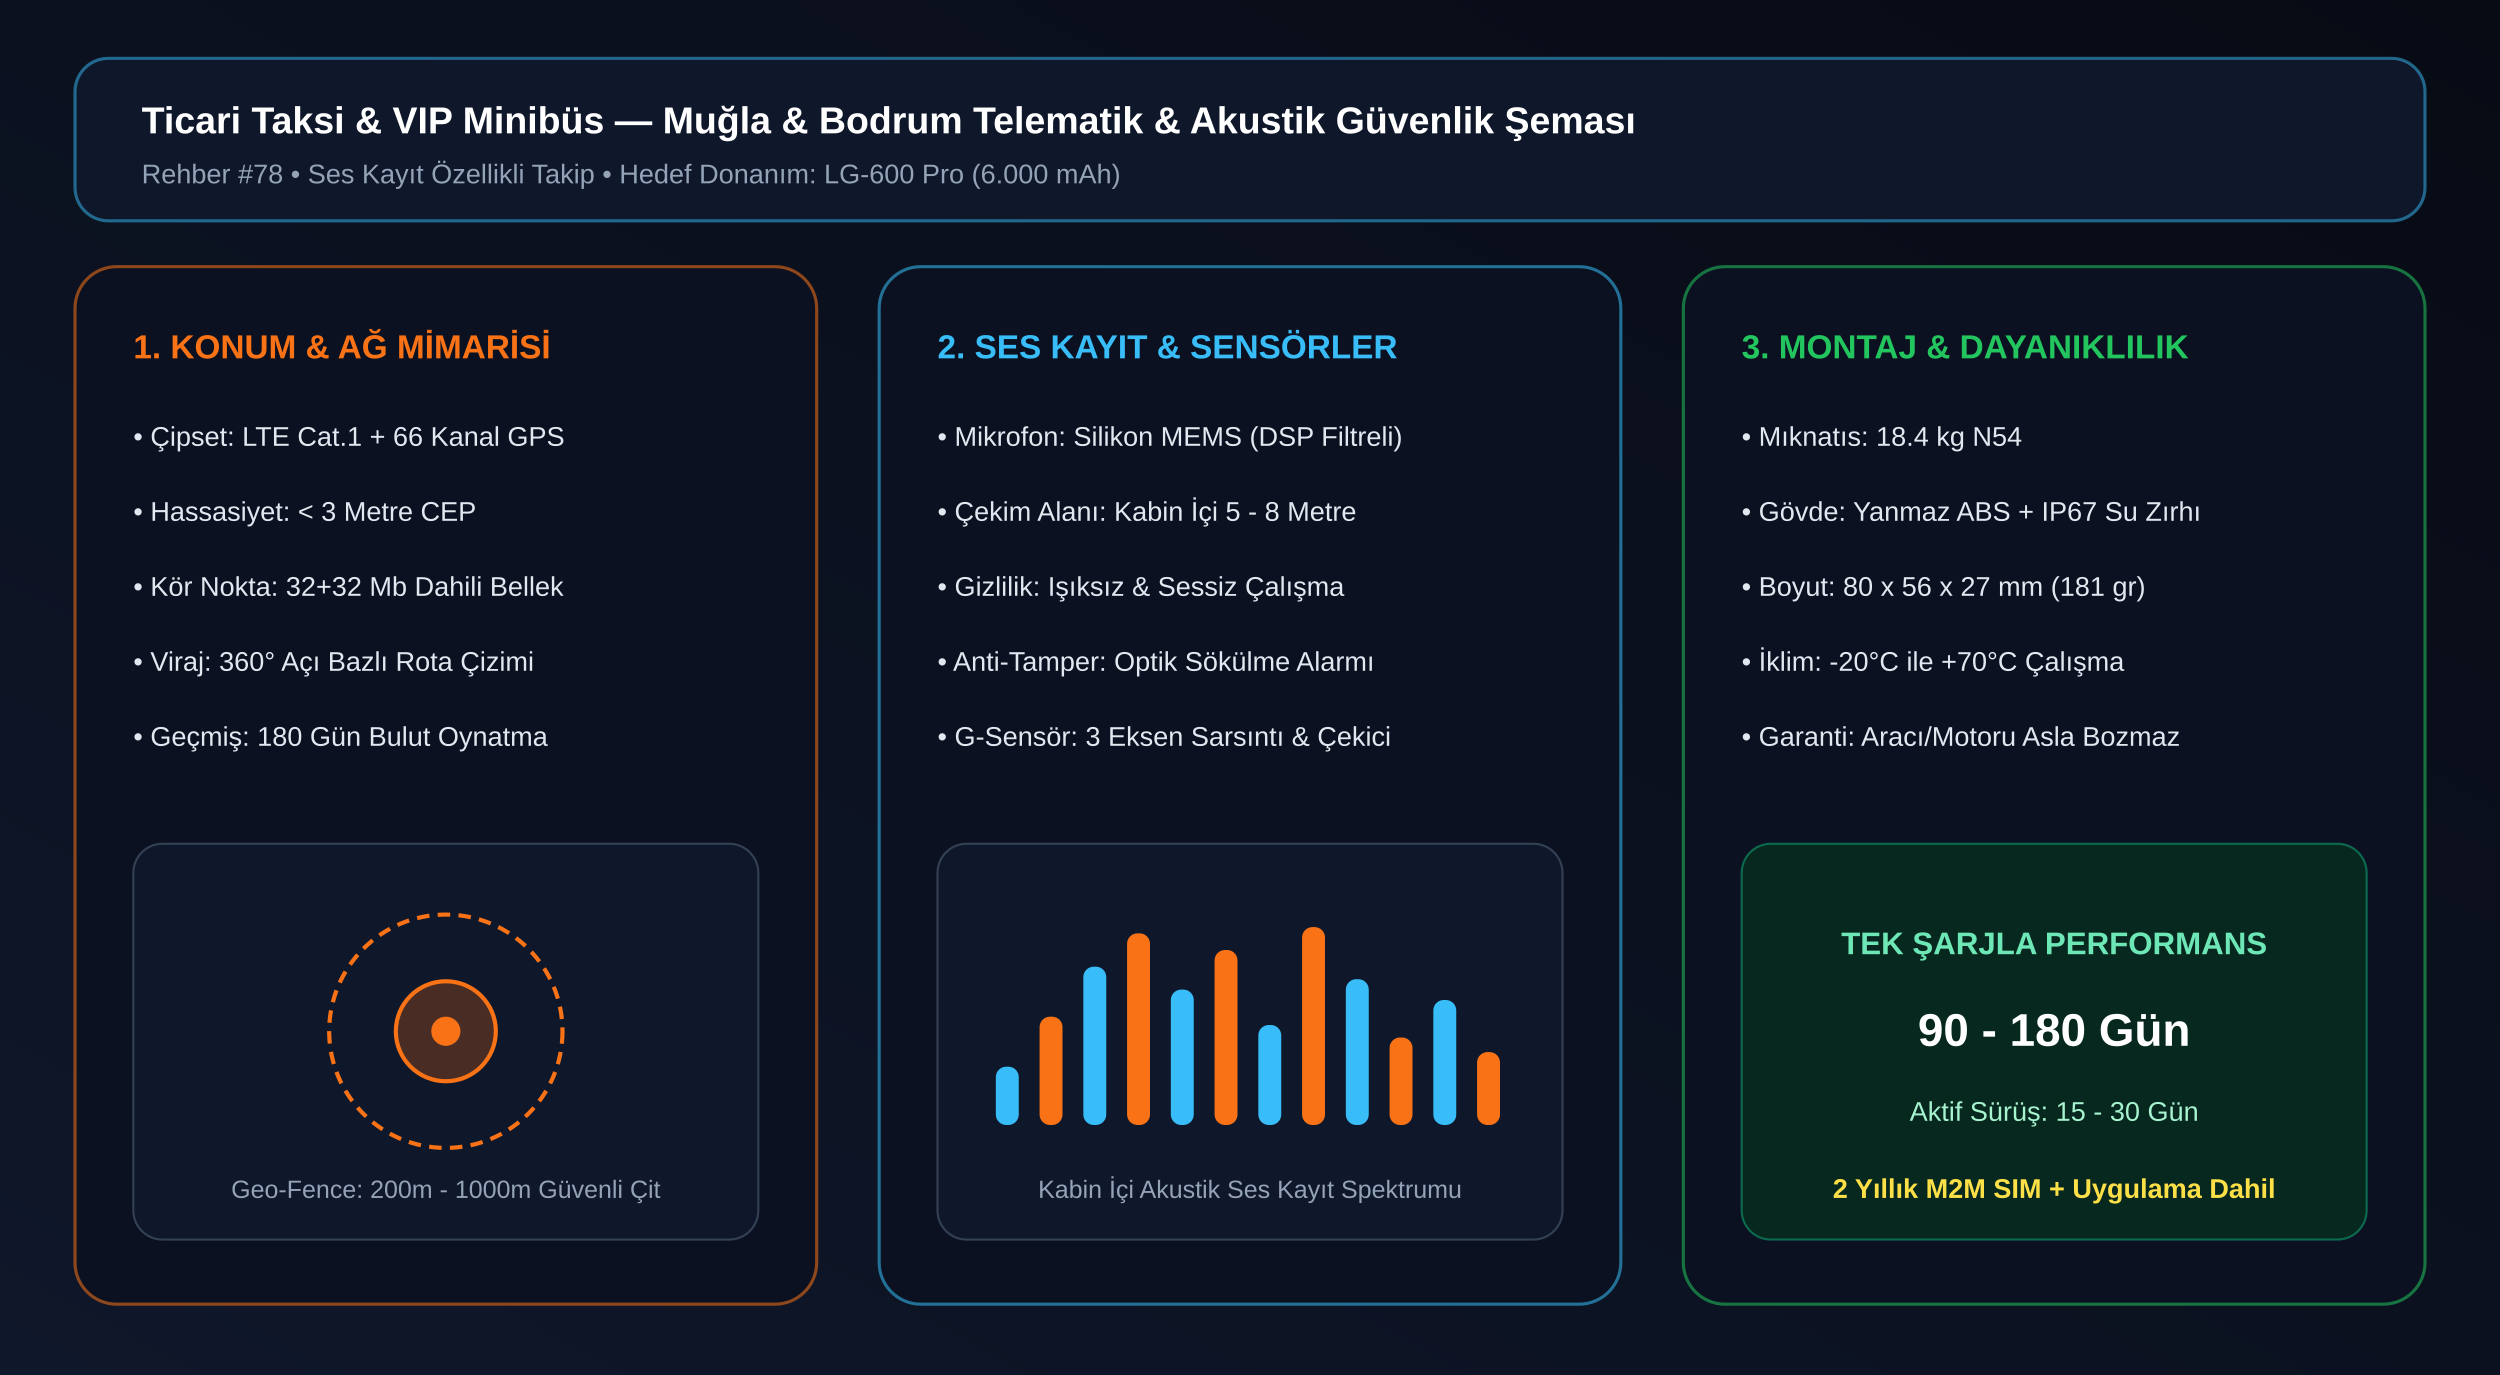
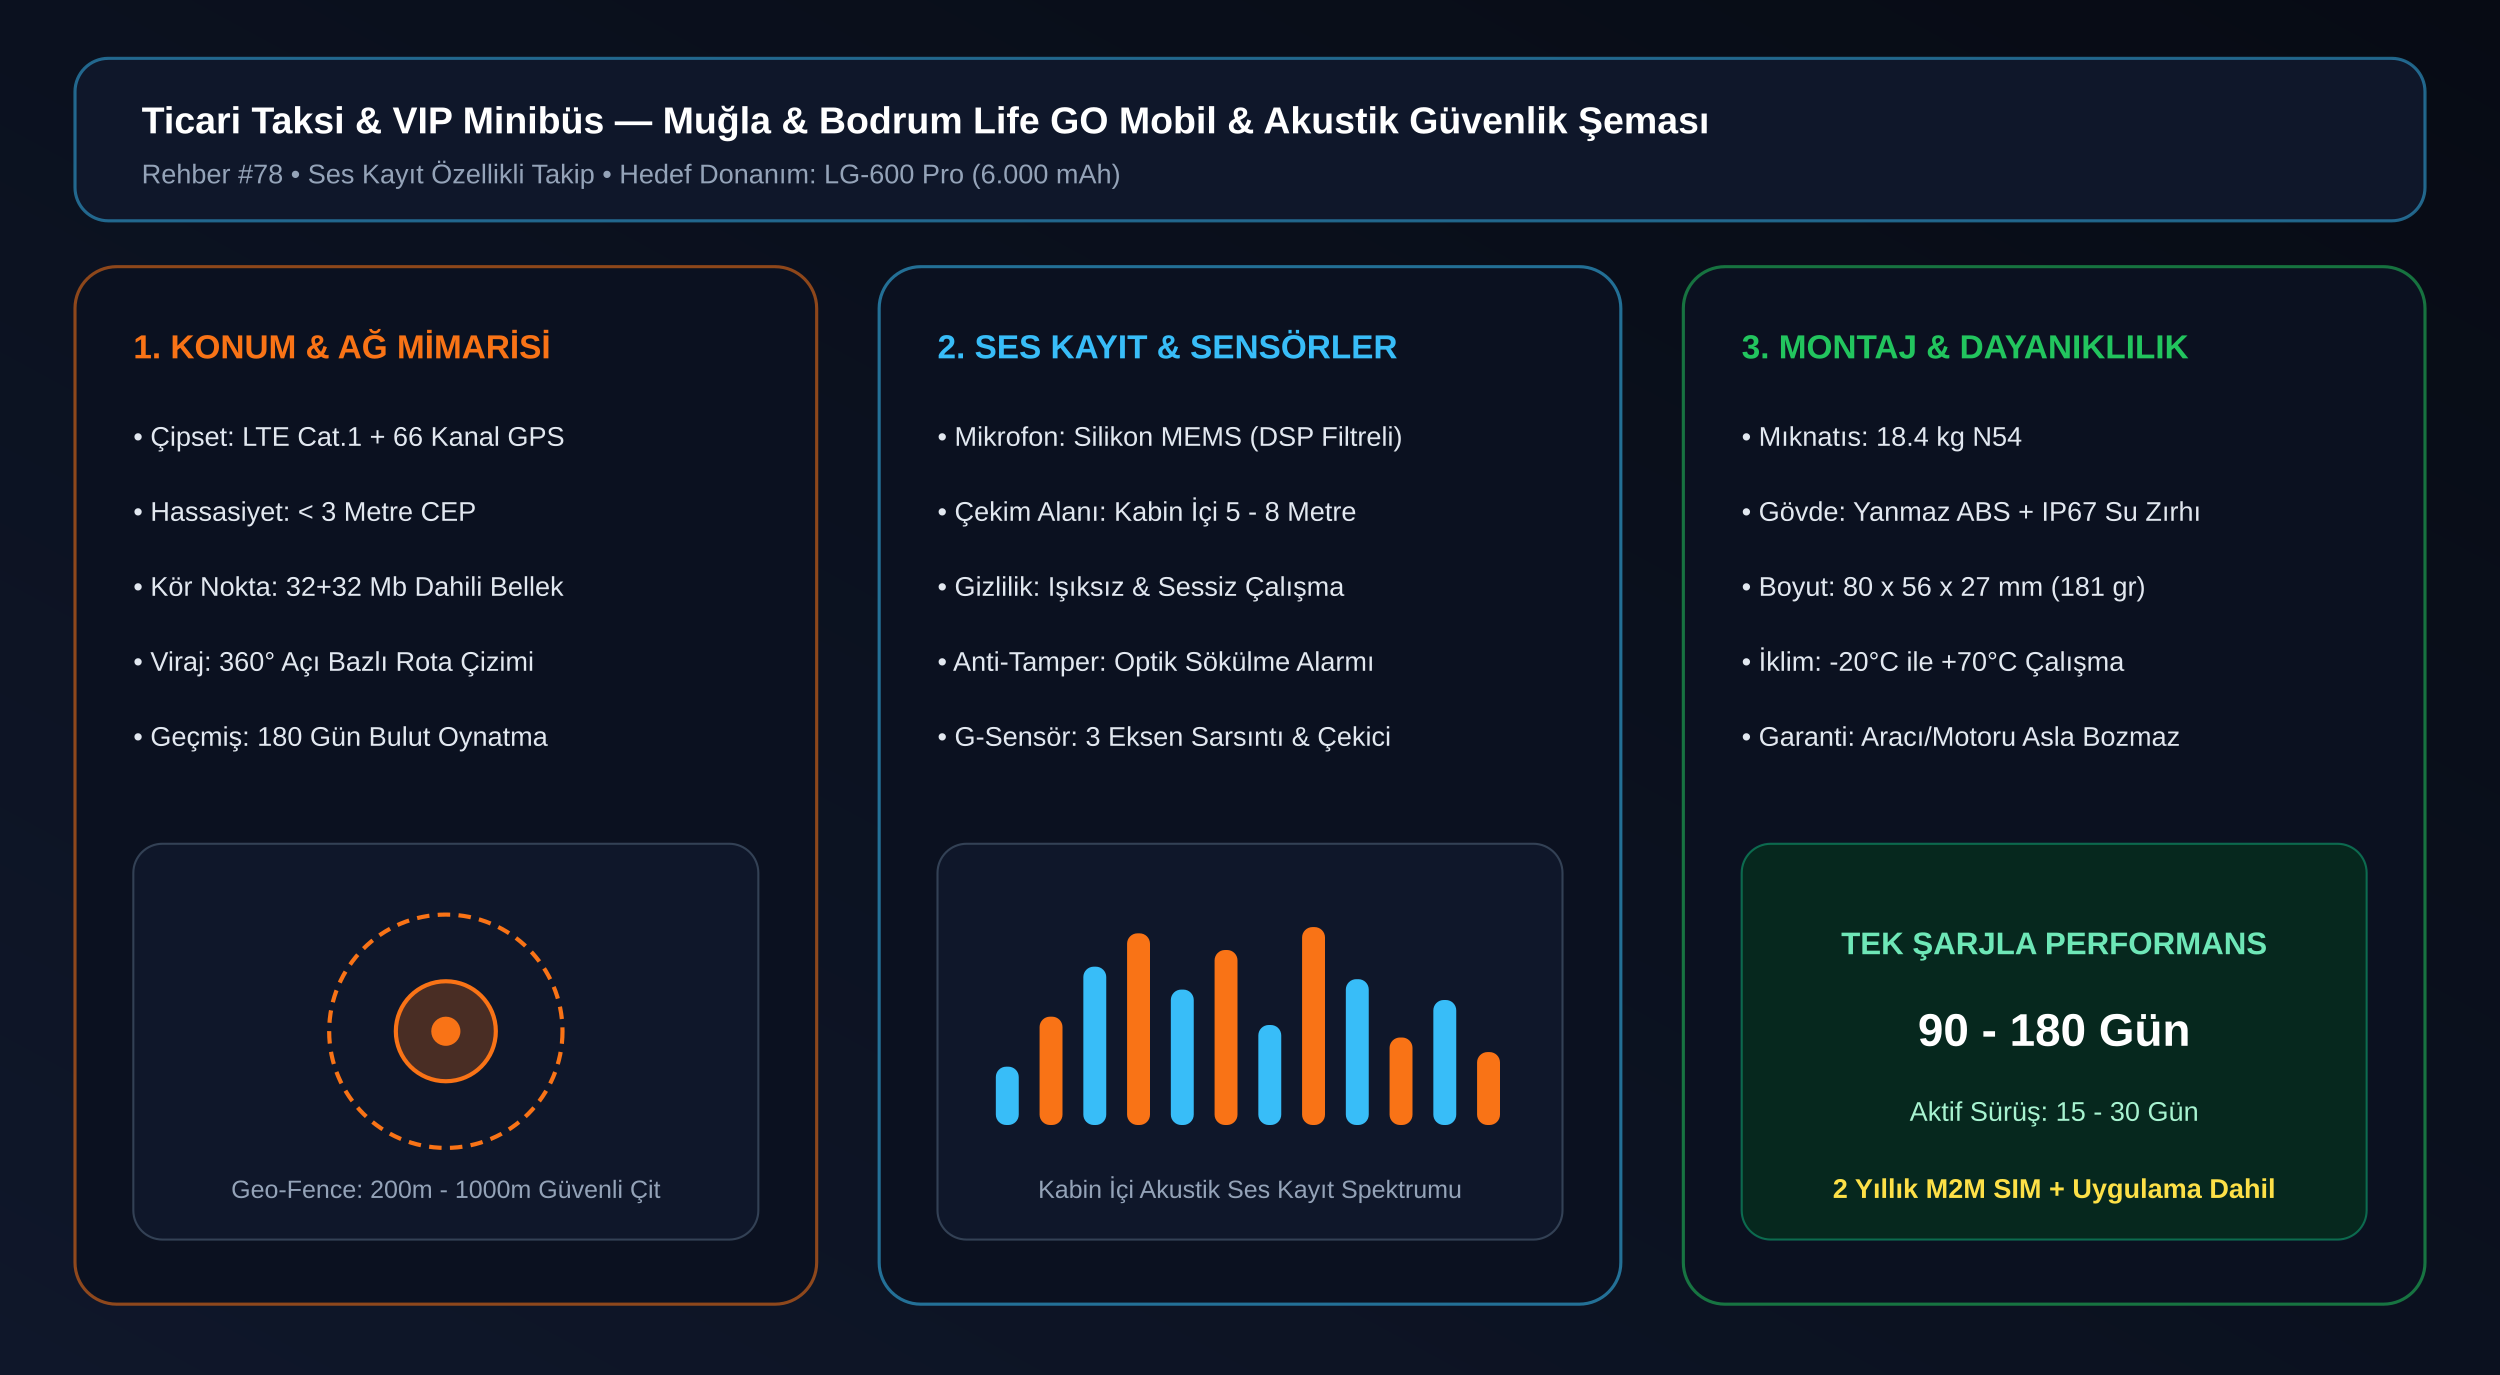
<svg xmlns="http://www.w3.org/2000/svg" viewBox="0 0 1200 660" width="1200" height="660">
  <defs>
    <linearGradient id="g2_78" x1="0%" y1="100%" x2="100%" y2="0%">
      <stop offset="0%" stop-color="#0F172A" />
      <stop offset="100%" stop-color="#070B14" />
    </linearGradient>
  </defs>
  <rect width="1200" height="660" fill="url(#g2_78)" />
  <rect x="36" y="28" width="1128" height="78" rx="16" fill="#0F172A" stroke="#38BDF8" stroke-opacity="0.5" stroke-width="1.5" />
-   <text x="68" y="64" fill="#FFFFFF" font-family="Arial, sans-serif" font-size="18" font-weight="bold">Ticari Taksi &amp; VIP Minibüs — Muğla &amp; Bodrum Telematik &amp; Akustik Güvenlik Şeması</text>
+   <text x="68" y="64" fill="#FFFFFF" font-family="Arial, sans-serif" font-size="18" font-weight="bold">Ticari Taksi &amp; VIP Minibüs — Muğla &amp; Bodrum Life GO Mobil &amp; Akustik Güvenlik Şeması</text>
  <text x="68" y="88" fill="#94A3B8" font-family="Arial, sans-serif" font-size="13">Rehber #78 • Ses Kayıt Özellikli Takip • Hedef Donanım: LG-600 Pro (6.000 mAh)</text>
  <rect x="36" y="128" width="356" height="498" rx="20" fill="#0B1120" stroke="#F97316" stroke-opacity="0.55" stroke-width="1.5" />
  <text x="64" y="172" fill="#F97316" font-family="Arial, sans-serif" font-size="16" font-weight="bold">1. KONUM &amp; AĞ MİMARİSİ</text>
  <text x="64" y="214" fill="#E2E8F0" font-family="Arial, sans-serif" font-size="13">• Çipset: LTE Cat.1 + 66 Kanal GPS</text>
  <text x="64" y="250" fill="#E2E8F0" font-family="Arial, sans-serif" font-size="13">• Hassasiyet: &lt; 3 Metre CEP</text>
  <text x="64" y="286" fill="#E2E8F0" font-family="Arial, sans-serif" font-size="13">• Kör Nokta: 32+32 Mb Dahili Bellek</text>
  <text x="64" y="322" fill="#E2E8F0" font-family="Arial, sans-serif" font-size="13">• Viraj: 360° Açı Bazlı Rota Çizimi</text>
  <text x="64" y="358" fill="#E2E8F0" font-family="Arial, sans-serif" font-size="13">• Geçmiş: 180 Gün Bulut Oynatma</text>
  <rect x="64" y="405" width="300" height="190" rx="14" fill="#0F172A" stroke="#334155" />
  <circle cx="214" cy="495" r="56" fill="none" stroke="#F97316" stroke-width="2" stroke-dasharray="6 4" />
  <circle cx="214" cy="495" r="24" fill="#F97316" fill-opacity="0.25" stroke="#F97316" stroke-width="2" />
  <circle cx="214" cy="495" r="7" fill="#F97316" />
  <text x="214" y="575" text-anchor="middle" fill="#94A3B8" font-family="Arial, sans-serif" font-size="12">Geo-Fence: 200m - 1000m Güvenli Çit</text>
  <rect x="422" y="128" width="356" height="498" rx="20" fill="#0B1120" stroke="#38BDF8" stroke-opacity="0.55" stroke-width="1.5" />
  <text x="450" y="172" fill="#38BDF8" font-family="Arial, sans-serif" font-size="16" font-weight="bold">2. SES KAYIT &amp; SENSÖRLER</text>
  <text x="450" y="214" fill="#E2E8F0" font-family="Arial, sans-serif" font-size="13">• Mikrofon: Silikon MEMS (DSP Filtreli)</text>
  <text x="450" y="250" fill="#E2E8F0" font-family="Arial, sans-serif" font-size="13">• Çekim Alanı: Kabin İçi 5 - 8 Metre</text>
  <text x="450" y="286" fill="#E2E8F0" font-family="Arial, sans-serif" font-size="13">• Gizlilik: Işıksız &amp; Sessiz Çalışma</text>
  <text x="450" y="322" fill="#E2E8F0" font-family="Arial, sans-serif" font-size="13">• Anti-Tamper: Optik Sökülme Alarmı</text>
  <text x="450" y="358" fill="#E2E8F0" font-family="Arial, sans-serif" font-size="13">• G-Sensör: 3 Eksen Sarsıntı &amp; Çekici</text>
  <rect x="450" y="405" width="300" height="190" rx="14" fill="#0F172A" stroke="#334155" />
  <rect x="478" y="512" width="11" height="28" rx="5" fill="#38BDF8" />
  <rect x="499" y="488" width="11" height="52" rx="5" fill="#F97316" />
  <rect x="520" y="464" width="11" height="76" rx="5" fill="#38BDF8" />
  <rect x="541" y="448" width="11" height="92" rx="5" fill="#F97316" />
  <rect x="562" y="475" width="11" height="65" rx="5" fill="#38BDF8" />
  <rect x="583" y="456" width="11" height="84" rx="5" fill="#F97316" />
  <rect x="604" y="492" width="11" height="48" rx="5" fill="#38BDF8" />
  <rect x="625" y="445" width="11" height="95" rx="5" fill="#F97316" />
  <rect x="646" y="470" width="11" height="70" rx="5" fill="#38BDF8" />
  <rect x="667" y="498" width="11" height="42" rx="5" fill="#F97316" />
  <rect x="688" y="480" width="11" height="60" rx="5" fill="#38BDF8" />
  <rect x="709" y="505" width="11" height="35" rx="5" fill="#F97316" />
  <text x="600" y="575" text-anchor="middle" fill="#94A3B8" font-family="Arial, sans-serif" font-size="12">Kabin İçi Akustik Ses Kayıt Spektrumu</text>
  <rect x="808" y="128" width="356" height="498" rx="20" fill="#0B1120" stroke="#22C55E" stroke-opacity="0.55" stroke-width="1.5" />
  <text x="836" y="172" fill="#22C55E" font-family="Arial, sans-serif" font-size="16" font-weight="bold">3. MONTAJ &amp; DAYANIKLILIK</text>
  <text x="836" y="214" fill="#E2E8F0" font-family="Arial, sans-serif" font-size="13">• Mıknatıs: 18.4 kg N54</text>
  <text x="836" y="250" fill="#E2E8F0" font-family="Arial, sans-serif" font-size="13">• Gövde: Yanmaz ABS + IP67 Su Zırhı</text>
  <text x="836" y="286" fill="#E2E8F0" font-family="Arial, sans-serif" font-size="13">• Boyut: 80 x 56 x 27 mm (181 gr)</text>
  <text x="836" y="322" fill="#E2E8F0" font-family="Arial, sans-serif" font-size="13">• İklim: -20°C ile +70°C Çalışma</text>
  <text x="836" y="358" fill="#E2E8F0" font-family="Arial, sans-serif" font-size="13">• Garanti: Aracı/Motoru Asla Bozmaz</text>
  <rect x="836" y="405" width="300" height="190" rx="14" fill="#06281E" stroke="#10B981" stroke-opacity="0.5" />
  <text x="986" y="458" text-anchor="middle" fill="#6EE7B7" font-family="Arial, sans-serif" font-size="15" font-weight="bold">TEK ŞARJLA PERFORMANS</text>
  <text x="986" y="502" text-anchor="middle" fill="#FFFFFF" font-family="Arial, sans-serif" font-size="22" font-weight="bold">90 - 180 Gün</text>
  <text x="986" y="538" text-anchor="middle" fill="#A7F3D0" font-family="Arial, sans-serif" font-size="13">Aktif Sürüş: 15 - 30 Gün</text>
  <text x="986" y="575" text-anchor="middle" fill="#FDE047" font-family="Arial, sans-serif" font-size="13" font-weight="bold">2 Yıllık M2M SIM + Uygulama Dahil</text>
</svg>
